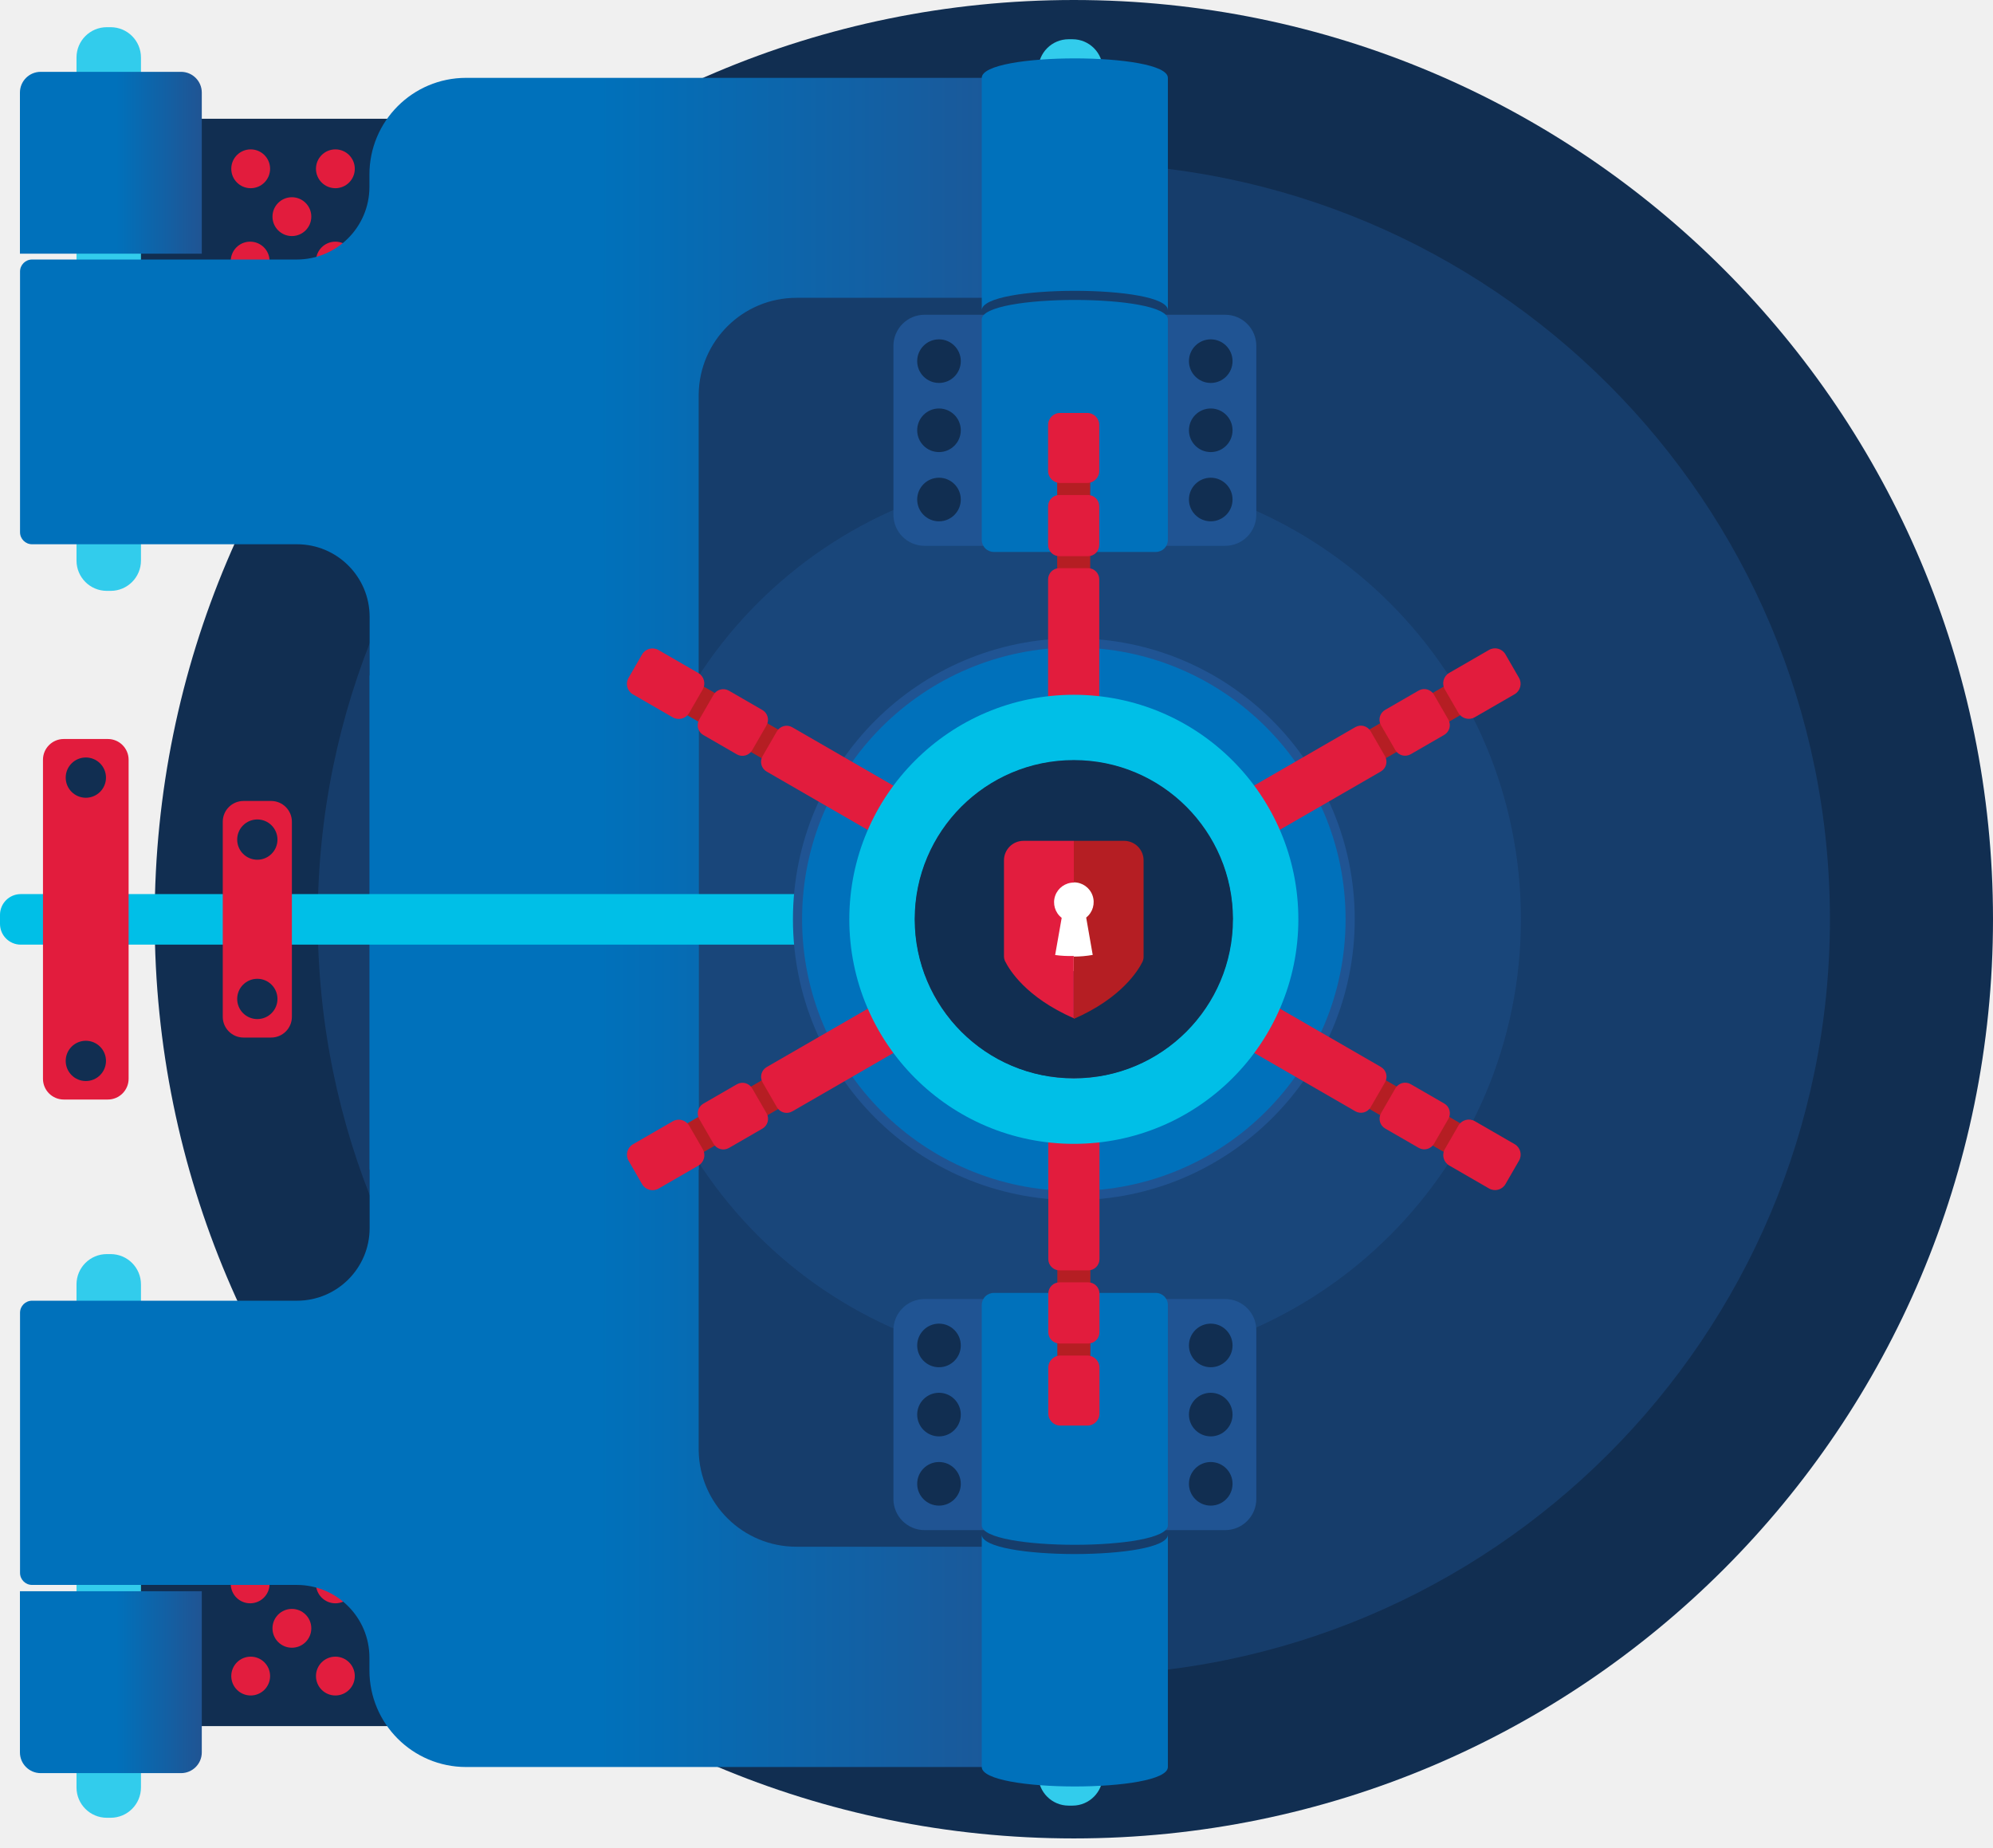
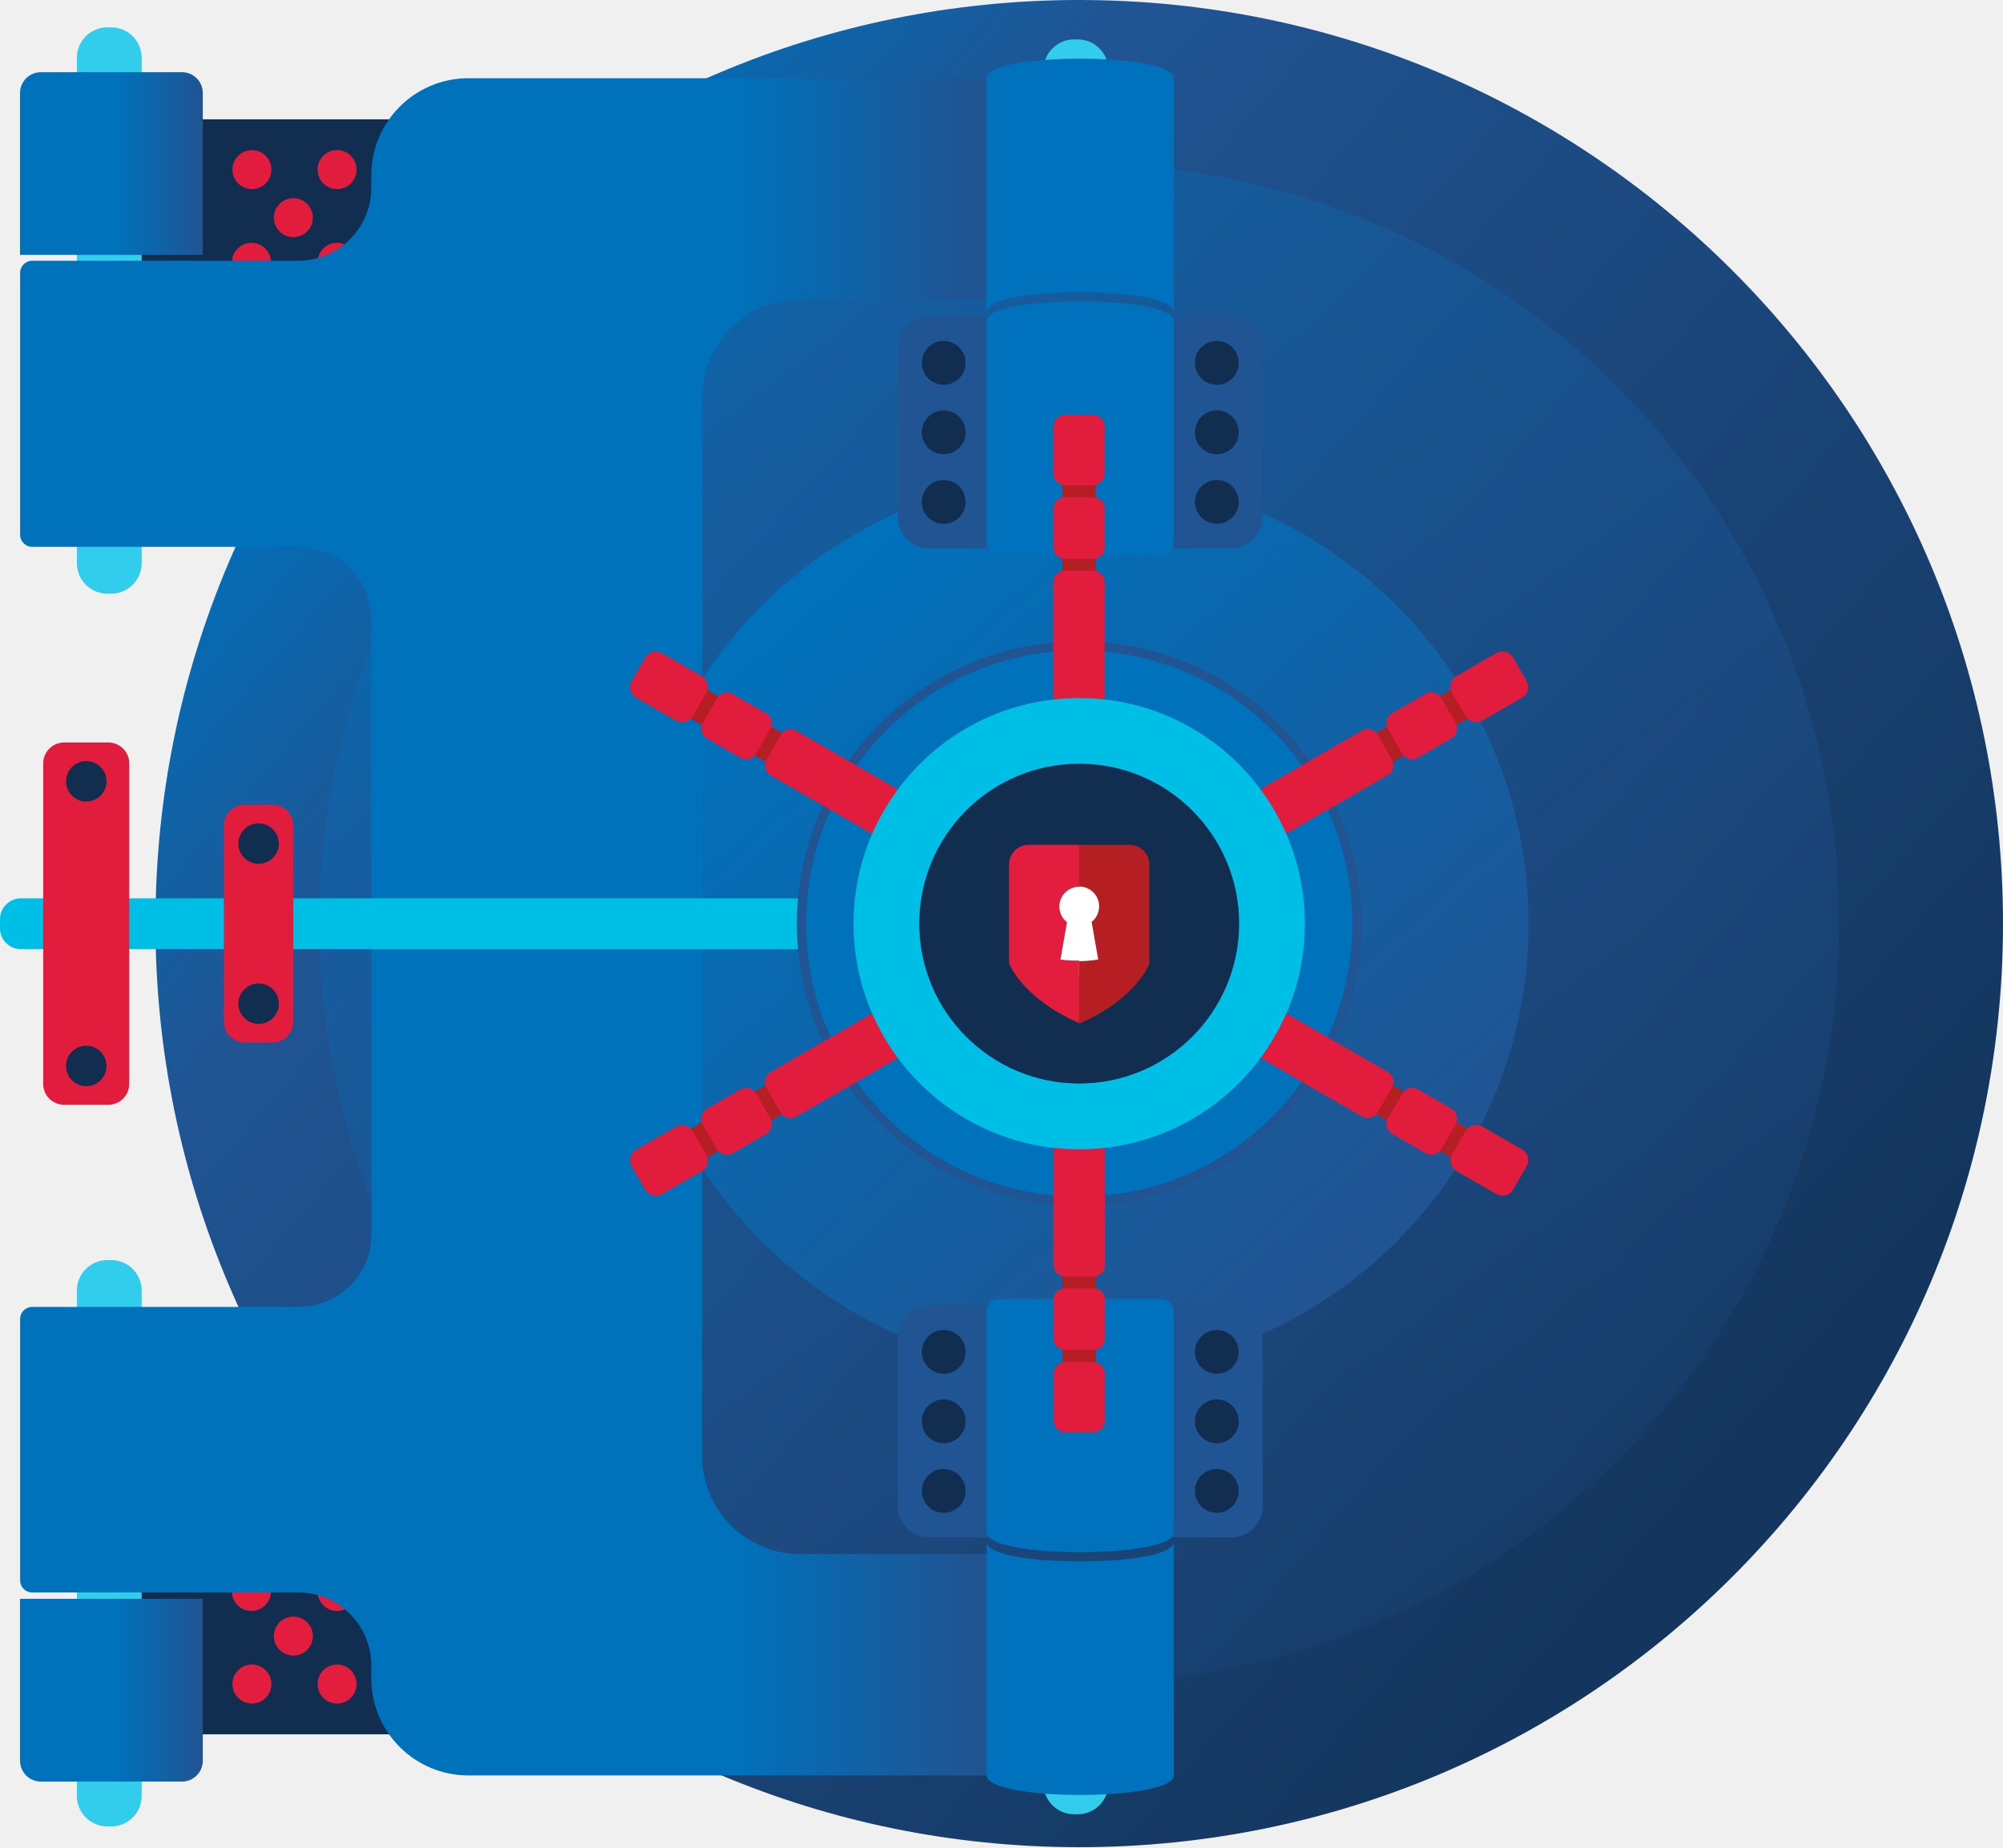
- <svg xmlns="http://www.w3.org/2000/svg" xmlns:xlink="http://www.w3.org/1999/xlink" id="Layer_1" data-name="Layer 1" viewBox="0 0 192 178">
+ <svg xmlns="http://www.w3.org/2000/svg" xmlns:xlink="http://www.w3.org/1999/xlink" viewBox="0 0 192 177.11">
  <defs>
-     <style>.cls-1{fill:#b51e23;}.cls-2{fill:#e21c3d;}.cls-3{fill:#112e51;}.cls-4,.cls-5{fill:#205493;}.cls-4{opacity:0.39;}.cls-6{fill:#32ccec;}.cls-7{fill:url(#New_Gradient_Swatch_1);}.cls-8{fill:url(#New_Gradient_Swatch_1-2);}.cls-9{fill:#0071bb;}.cls-10{fill:#e21d3e;}.cls-11{fill:url(#New_Gradient_Swatch_1-3);}.cls-12{fill:url(#New_Gradient_Swatch_1-4);}.cls-13{fill:#00bfe7;}.cls-14{fill:#fff;}</style>
-     <linearGradient id="New_Gradient_Swatch_1" x1="6.64" y1="60.08" x2="102.81" y2="60.08" gradientUnits="userSpaceOnUse">
+     <style>.cls-1{fill:#b51e23;}.cls-2{fill:#e21c3d;}.cls-3{fill:url(#linear-gradient);}.cls-4{opacity:0.39;fill:url(#New_Gradient_Swatch_2);}.cls-5{fill:url(#linear-gradient-2);}.cls-6{fill:#205493;}.cls-7{fill:#112e51;}.cls-8{fill:#32ccec;}.cls-9{fill:url(#linear-gradient-3);}.cls-10{fill:url(#New_Gradient_Swatch_1);}.cls-11{fill:#0072bd;}.cls-12{fill:#e21d3e;}.cls-13{fill:url(#linear-gradient-4);}.cls-14{fill:url(#New_Gradient_Swatch_1-2);}.cls-15{fill:#00bfe7;}.cls-16{fill:#0071bb;}.cls-17{fill:#fff;}</style>
+     <linearGradient id="linear-gradient" x1="34.08" y1="28.59" x2="164.41" y2="141.26" gradientUnits="userSpaceOnUse">
+       <stop offset="0" stop-color="#0071bb" />
+       <stop offset="0.22" stop-color="#205493" />
+       <stop offset="1" stop-color="#14365e" />
+     </linearGradient>
+     <linearGradient id="New_Gradient_Swatch_2" x1="60.95" y1="31.67" x2="170.06" y2="177.74" gradientUnits="userSpaceOnUse">
+       <stop offset="0" stop-color="#0071bb" />
+       <stop offset="0.53" stop-color="#205493" />
+       <stop offset="1" stop-color="#14365e" />
+     </linearGradient>
+     <linearGradient id="linear-gradient-2" x1="76.29" y1="58.17" x2="130.41" y2="118.73" gradientUnits="userSpaceOnUse">
+       <stop offset="0" stop-color="#0071bb" />
+       <stop offset="1" stop-color="#205493" />
+     </linearGradient>
+     <linearGradient id="linear-gradient-3" x1="5.02" y1="60.08" x2="92.75" y2="60.08" gradientUnits="userSpaceOnUse">
+       <stop offset="0.75" stop-color="#0071bb" />
+       <stop offset="1" stop-color="#205493" />
+     </linearGradient>
+     <linearGradient id="New_Gradient_Swatch_1" x1="1.92" y1="15.68" x2="19.44" y2="15.68" gradientUnits="userSpaceOnUse">
      <stop offset="0.53" stop-color="#0071bb" />
      <stop offset="1" stop-color="#205493" />
    </linearGradient>
-     <linearGradient id="New_Gradient_Swatch_1-2" x1="1.92" y1="15.68" x2="19.44" y2="15.68" xlink:href="#New_Gradient_Swatch_1" />
-     <linearGradient id="New_Gradient_Swatch_1-3" x1="6.64" y1="117.65" x2="102.81" y2="117.65" xlink:href="#New_Gradient_Swatch_1" />
-     <linearGradient id="New_Gradient_Swatch_1-4" x1="1.92" y1="162.05" x2="19.44" y2="162.05" xlink:href="#New_Gradient_Swatch_1" />
+     <linearGradient id="linear-gradient-4" x1="5.02" y1="117.65" x2="92.75" y2="117.65" xlink:href="#linear-gradient-3" />
+     <linearGradient id="New_Gradient_Swatch_1-2" x1="1.92" y1="162.05" x2="19.44" y2="162.05" xlink:href="#New_Gradient_Swatch_1" />
    <symbol id="New_Symbol_4" data-name="New Symbol 4" viewBox="0 0 8.5 83.83">
      <rect class="cls-1" x="1.51" y="9.05" width="5.49" height="19.75" rx="2" ry="2" />
      <rect class="cls-2" width="8.5" height="11.63" rx="2" ry="2" />
      <rect class="cls-2" y="13.63" width="8.5" height="10.16" rx="1.87" ry="1.87" />
      <path class="cls-2" d="M8.5,75.7,4.25,83.83,0,75.7V27.65a1.87,1.87,0,0,1,1.87-1.87H6.63A1.87,1.87,0,0,1,8.5,27.65Z" />
    </symbol>
  </defs>
-   <circle class="cls-3" cx="103.45" cy="88.55" r="88.55" />
-   <circle class="cls-4" cx="103.45" cy="88.55" r="72.84" />
-   <circle class="cls-4" cx="103.45" cy="88.55" r="43.07" />
-   <rect class="cls-5" x="86.07" y="30.32" width="34.96" height="22.26" rx="3" ry="3" />
-   <rect class="cls-3" x="10.47" y="11.44" width="31.61" height="17.84" />
-   <circle class="cls-2" cx="24.15" cy="16.26" r="1.87" />
-   <circle class="cls-2" cx="32.31" cy="16.26" r="1.87" />
-   <circle class="cls-2" cx="28.12" cy="20.87" r="1.87" />
-   <circle class="cls-2" cx="24.1" cy="25.15" r="1.87" />
-   <circle class="cls-2" cx="32.31" cy="25.15" r="1.87" />
-   <rect class="cls-6" x="7.37" y="2.62" width="6.21" height="54.3" rx="2.92" ry="2.92" />
-   <path class="cls-7" d="M94.63,7.5H44.9a9.31,9.31,0,0,0-9.31,9.31V18a7,7,0,0,1-7,7H3.09a1.16,1.16,0,0,0-1.16,1.16V51.27a1.16,1.16,0,0,0,1.16,1.16H28.61a7,7,0,0,1,7,7v53.24H67.31V38a9.41,9.41,0,0,1,9.43-9.31h17.9Z" />
-   <path class="cls-8" d="M3.92,6.92H17.44a2,2,0,0,1,2,2V24.44a0,0,0,0,1,0,0H1.92a0,0,0,0,1,0,0V8.92A2,2,0,0,1,3.92,6.92Z" />
-   <rect class="cls-6" x="100.03" y="3.78" width="6.21" height="20.7" rx="2.92" ry="2.92" />
-   <path class="cls-9" d="M94.58,29.89c0-2.5,17.93-2.5,17.93,0V7.5c0-2.5-17.93-2.5-17.93,0Z" />
-   <path class="cls-9" d="M95.75,53.17h15.6A1.16,1.16,0,0,0,112.51,52V30.77c0-2.5-17.93-2.5-17.93,0V52A1.16,1.16,0,0,0,95.75,53.17Z" />
-   <circle class="cls-3" cx="90.46" cy="34.79" r="2.1" />
-   <circle class="cls-3" cx="90.46" cy="41.45" r="2.1" />
-   <circle class="cls-3" cx="90.46" cy="48.12" r="2.1" />
-   <circle class="cls-3" cx="116.64" cy="34.79" r="2.1" />
-   <circle class="cls-3" cx="116.64" cy="41.45" r="2.1" />
-   <circle class="cls-3" cx="116.64" cy="48.12" r="2.1" />
-   <rect class="cls-5" x="86.07" y="125.14" width="34.96" height="22.26" rx="3" ry="3" />
-   <rect class="cls-3" x="10.47" y="148.44" width="31.61" height="17.84" />
-   <circle class="cls-10" cx="24.15" cy="161.46" r="1.87" />
-   <circle class="cls-10" cx="32.31" cy="161.46" r="1.87" />
-   <circle class="cls-10" cx="28.12" cy="156.86" r="1.87" />
-   <circle class="cls-10" cx="24.1" cy="152.58" r="1.87" />
-   <circle class="cls-10" cx="32.31" cy="152.58" r="1.87" />
-   <rect class="cls-6" x="7.37" y="120.81" width="6.21" height="54.3" rx="2.92" ry="2.92" />
-   <path class="cls-11" d="M94.63,170.22H44.9a9.31,9.31,0,0,1-9.31-9.31v-1.23a7,7,0,0,0-7-7H3.09a1.16,1.16,0,0,1-1.16-1.16V126.46a1.16,1.16,0,0,1,1.16-1.16H28.61a7,7,0,0,0,7-7V65.07H67.31v74.66A9.41,9.41,0,0,0,76.73,149h17.9Z" />
-   <path class="cls-12" d="M1.92,153.29H19.44a0,0,0,0,1,0,0v15.52a2,2,0,0,1-2,2H3.92a2,2,0,0,1-2-2V153.29a0,0,0,0,1,0,0Z" />
-   <rect class="cls-6" x="100.03" y="153.24" width="6.21" height="20.7" rx="2.92" ry="2.92" />
-   <path class="cls-9" d="M94.58,147.83c0,2.5,17.93,2.5,17.93,0v22.39c0,2.5-17.93,2.5-17.93,0Z" />
-   <path class="cls-9" d="M95.75,124.55h15.6a1.16,1.16,0,0,1,1.16,1.16v21.23c0,2.5-17.93,2.5-17.93,0V125.72A1.16,1.16,0,0,1,95.75,124.55Z" />
-   <circle class="cls-3" cx="90.46" cy="142.94" r="2.1" />
-   <circle class="cls-3" cx="90.46" cy="136.27" r="2.1" />
-   <circle class="cls-3" cx="90.46" cy="129.61" r="2.1" />
-   <circle class="cls-3" cx="116.64" cy="142.94" r="2.1" />
-   <circle class="cls-3" cx="116.64" cy="136.27" r="2.1" />
-   <circle class="cls-3" cx="116.64" cy="129.61" r="2.1" />
-   <path class="cls-13" d="M2,86.13H77.27a0,0,0,0,1,0,0V91a0,0,0,0,1,0,0H2a2,2,0,0,1-2-2v-.86A2,2,0,0,1,2,86.13Z" />
-   <rect class="cls-2" x="21.46" y="77.16" width="6.66" height="22.79" rx="2" ry="2" />
-   <circle class="cls-3" cx="24.79" cy="80.88" r="1.94" />
-   <circle class="cls-3" cx="24.79" cy="96.23" r="1.94" />
-   <rect class="cls-2" x="4.14" y="71.19" width="8.25" height="34.73" rx="2" ry="2" />
-   <circle class="cls-3" cx="8.27" cy="74.91" r="1.94" />
-   <circle class="cls-3" cx="8.27" cy="102.2" r="1.94" />
-   <circle class="cls-5" cx="103.45" cy="88.55" r="27.06" />
-   <circle class="cls-9" cx="103.45" cy="88.55" r="26.18" />
-   <circle class="cls-3" cx="103.45" cy="88.55" r="17.62" />
-   <use width="8.5" height="83.83" transform="translate(100.97 39.78) scale(0.58)" xlink:href="#New_Symbol_4" />
-   <use width="8.5" height="83.83" transform="translate(105.92 137.33) rotate(180) scale(0.58)" xlink:href="#New_Symbol_4" />
-   <use width="8.5" height="83.83" transform="translate(59.97 66.31) rotate(-60) scale(0.58)" xlink:href="#New_Symbol_4" />
-   <use width="8.5" height="83.83" transform="translate(146.92 110.8) rotate(120) scale(0.58)" xlink:href="#New_Symbol_4" />
-   <use width="8.5" height="83.83" transform="translate(62.44 115.08) rotate(-120) scale(0.58)" xlink:href="#New_Symbol_4" />
-   <use width="8.5" height="83.83" transform="translate(144.45 62.03) rotate(60) scale(0.58)" xlink:href="#New_Symbol_4" />
-   <circle class="cls-2" cx="103.45" cy="88.55" r="5.91" />
-   <path class="cls-13" d="M103.45,110.19a21.63,21.63,0,1,1,21.63-21.63A21.63,21.63,0,0,1,103.45,110.19Zm15.3-21.63a15.3,15.3,0,1,0-15.3,15.3A15.3,15.3,0,0,0,118.74,88.55Z" />
-   <circle class="cls-3" cx="103.45" cy="88.55" r="15.33" />
-   <rect class="cls-14" x="99.94" y="84" width="7.44" height="9.55" />
-   <path class="cls-10" d="M101.65,92l.63-3.58a1.9,1.9,0,0,1,1.17-3.4V81H98.6a1.88,1.88,0,0,0-1.88,1.88V92.1a1.13,1.13,0,0,0,.11.5c.41.82,2,3.47,6.61,5.49v-6A10.51,10.51,0,0,1,101.65,92Z" />
-   <path class="cls-1" d="M108.29,81h-4.84v4h0a1.9,1.9,0,0,1,1.19,3.39l.63,3.6a10.51,10.51,0,0,1-1.82.16v6c4.59-2,6.2-4.67,6.61-5.49a1.13,1.13,0,0,0,.11-.5V82.9A1.88,1.88,0,0,0,108.29,81Z" />
+   <g id="Layer_2" data-name="Layer 2">
+     <g id="Layer_1-2" data-name="Layer 1">
+       <circle class="cls-3" cx="103.45" cy="88.55" r="88.55" />
+       <circle class="cls-4" cx="103.45" cy="88.55" r="72.84" />
+       <circle class="cls-5" cx="103.45" cy="88.55" r="43.07" />
+       <rect class="cls-6" x="86.07" y="30.32" width="34.96" height="22.26" rx="3" ry="3" />
+       <rect class="cls-7" x="10.47" y="11.44" width="31.61" height="17.84" />
+       <circle class="cls-2" cx="24.15" cy="16.26" r="1.87" />
+       <circle class="cls-2" cx="32.31" cy="16.26" r="1.87" />
+       <circle class="cls-2" cx="28.12" cy="20.87" r="1.87" />
+       <circle class="cls-2" cx="24.1" cy="25.15" r="1.87" />
+       <circle class="cls-2" cx="32.31" cy="25.15" r="1.87" />
+       <rect class="cls-8" x="7.37" y="2.62" width="6.21" height="54.3" rx="2.92" ry="2.92" />
+       <path class="cls-9" d="M94.63,7.5H44.9a9.31,9.31,0,0,0-9.31,9.31V18a7,7,0,0,1-7,7H3.09a1.16,1.16,0,0,0-1.16,1.16V51.27a1.16,1.16,0,0,0,1.16,1.16H28.61a7,7,0,0,1,7,7v53.24H67.31V38a9.41,9.41,0,0,1,9.43-9.31h17.9Z" />
+       <path class="cls-10" d="M3.92,6.92H17.44a2,2,0,0,1,2,2V24.44a0,0,0,0,1,0,0H1.92a0,0,0,0,1,0,0V8.92A2,2,0,0,1,3.92,6.92Z" />
+       <rect class="cls-8" x="100.03" y="3.78" width="6.21" height="20.7" rx="2.92" ry="2.92" />
+       <path class="cls-11" d="M94.58,29.89c0-2.5,17.93-2.5,17.93,0V7.5c0-2.5-17.93-2.5-17.93,0Z" />
+       <path class="cls-11" d="M95.75,53.17h15.6A1.16,1.16,0,0,0,112.51,52V30.77c0-2.5-17.93-2.5-17.93,0V52A1.16,1.16,0,0,0,95.75,53.17Z" />
+       <circle class="cls-7" cx="90.46" cy="34.79" r="2.1" />
+       <circle class="cls-7" cx="90.46" cy="41.45" r="2.1" />
+       <circle class="cls-7" cx="90.46" cy="48.12" r="2.1" />
+       <circle class="cls-7" cx="116.64" cy="34.79" r="2.1" />
+       <circle class="cls-7" cx="116.64" cy="41.45" r="2.1" />
+       <circle class="cls-7" cx="116.64" cy="48.12" r="2.1" />
+       <rect class="cls-6" x="86.07" y="125.14" width="34.96" height="22.26" rx="3" ry="3" />
+       <rect class="cls-7" x="10.47" y="148.44" width="31.61" height="17.84" />
+       <circle class="cls-12" cx="24.15" cy="161.46" r="1.87" />
+       <circle class="cls-12" cx="32.31" cy="161.46" r="1.87" />
+       <circle class="cls-12" cx="28.12" cy="156.86" r="1.87" />
+       <circle class="cls-12" cx="24.1" cy="152.58" r="1.87" />
+       <circle class="cls-12" cx="32.31" cy="152.58" r="1.87" />
+       <rect class="cls-8" x="7.37" y="120.81" width="6.21" height="54.3" rx="2.92" ry="2.92" />
+       <path class="cls-13" d="M94.63,170.22H44.9a9.31,9.31,0,0,1-9.31-9.31v-1.23a7,7,0,0,0-7-7H3.09a1.16,1.16,0,0,1-1.16-1.16V126.46a1.16,1.16,0,0,1,1.16-1.16H28.61a7,7,0,0,0,7-7V65.07H67.31v74.66A9.41,9.41,0,0,0,76.73,149h17.9Z" />
+       <path class="cls-14" d="M1.92,153.29H19.44a0,0,0,0,1,0,0v15.52a2,2,0,0,1-2,2H3.92a2,2,0,0,1-2-2V153.29a0,0,0,0,1,0,0Z" />
+       <rect class="cls-8" x="100.03" y="153.24" width="6.21" height="20.7" rx="2.92" ry="2.92" />
+       <path class="cls-11" d="M94.58,147.83c0,2.5,17.93,2.5,17.93,0v22.39c0,2.5-17.93,2.5-17.93,0Z" />
+       <path class="cls-11" d="M95.75,124.55h15.6a1.16,1.16,0,0,1,1.16,1.16v21.23c0,2.5-17.93,2.5-17.93,0V125.72A1.16,1.16,0,0,1,95.75,124.55Z" />
+       <circle class="cls-7" cx="90.46" cy="142.94" r="2.1" />
+       <circle class="cls-7" cx="90.46" cy="136.27" r="2.1" />
+       <circle class="cls-7" cx="90.46" cy="129.61" r="2.1" />
+       <circle class="cls-7" cx="116.64" cy="142.94" r="2.1" />
+       <circle class="cls-7" cx="116.64" cy="136.27" r="2.1" />
+       <circle class="cls-7" cx="116.64" cy="129.61" r="2.1" />
+       <path class="cls-15" d="M2,86.13H77.27a0,0,0,0,1,0,0V91a0,0,0,0,1,0,0H2a2,2,0,0,1-2-2v-.86A2,2,0,0,1,2,86.13Z" />
+       <rect class="cls-2" x="21.46" y="77.16" width="6.66" height="22.79" rx="2" ry="2" />
+       <circle class="cls-7" cx="24.79" cy="80.88" r="1.94" />
+       <circle class="cls-7" cx="24.79" cy="96.23" r="1.94" />
+       <rect class="cls-2" x="4.14" y="71.19" width="8.25" height="34.73" rx="2" ry="2" />
+       <circle class="cls-7" cx="8.27" cy="74.91" r="1.94" />
+       <circle class="cls-7" cx="8.27" cy="102.2" r="1.94" />
+       <circle class="cls-6" cx="103.45" cy="88.55" r="27.06" />
+       <circle class="cls-16" cx="103.45" cy="88.55" r="26.18" />
+       <circle class="cls-7" cx="103.45" cy="88.55" r="17.62" />
+       <use width="8.5" height="83.83" transform="translate(100.97 39.78) scale(0.58)" xlink:href="#New_Symbol_4" />
+       <use width="8.5" height="83.83" transform="translate(105.92 137.33) rotate(180) scale(0.58)" xlink:href="#New_Symbol_4" />
+       <use width="8.5" height="83.83" transform="translate(59.97 66.31) rotate(-60) scale(0.58)" xlink:href="#New_Symbol_4" />
+       <use width="8.5" height="83.83" transform="translate(146.92 110.8) rotate(120) scale(0.58)" xlink:href="#New_Symbol_4" />
+       <use width="8.5" height="83.83" transform="translate(62.44 115.08) rotate(-120) scale(0.58)" xlink:href="#New_Symbol_4" />
+       <use width="8.5" height="83.83" transform="translate(144.45 62.03) rotate(60) scale(0.58)" xlink:href="#New_Symbol_4" />
+       <circle class="cls-2" cx="103.45" cy="88.55" r="5.91" />
+       <path class="cls-15" d="M103.45,110.19a21.63,21.63,0,1,1,21.63-21.63A21.63,21.63,0,0,1,103.45,110.19Zm15.3-21.63a15.3,15.3,0,1,0-15.3,15.3A15.3,15.3,0,0,0,118.74,88.55Z" />
+       <circle class="cls-7" cx="103.45" cy="88.55" r="15.33" />
+       <rect class="cls-17" x="99.94" y="84" width="7.44" height="9.55" />
+       <path class="cls-12" d="M101.65,92l.63-3.58a1.9,1.9,0,0,1,1.17-3.4V81H98.6a1.88,1.88,0,0,0-1.88,1.88V92.1a1.13,1.13,0,0,0,.11.5c.41.82,2,3.47,6.61,5.49v-6A10.51,10.51,0,0,1,101.65,92Z" />
+       <path class="cls-1" d="M108.29,81h-4.84v4h0a1.9,1.9,0,0,1,1.19,3.39l.63,3.6a10.51,10.51,0,0,1-1.82.16v6c4.59-2,6.2-4.67,6.61-5.49a1.13,1.13,0,0,0,.11-.5V82.9A1.88,1.88,0,0,0,108.29,81Z" />
+     </g>
+   </g>
</svg>
